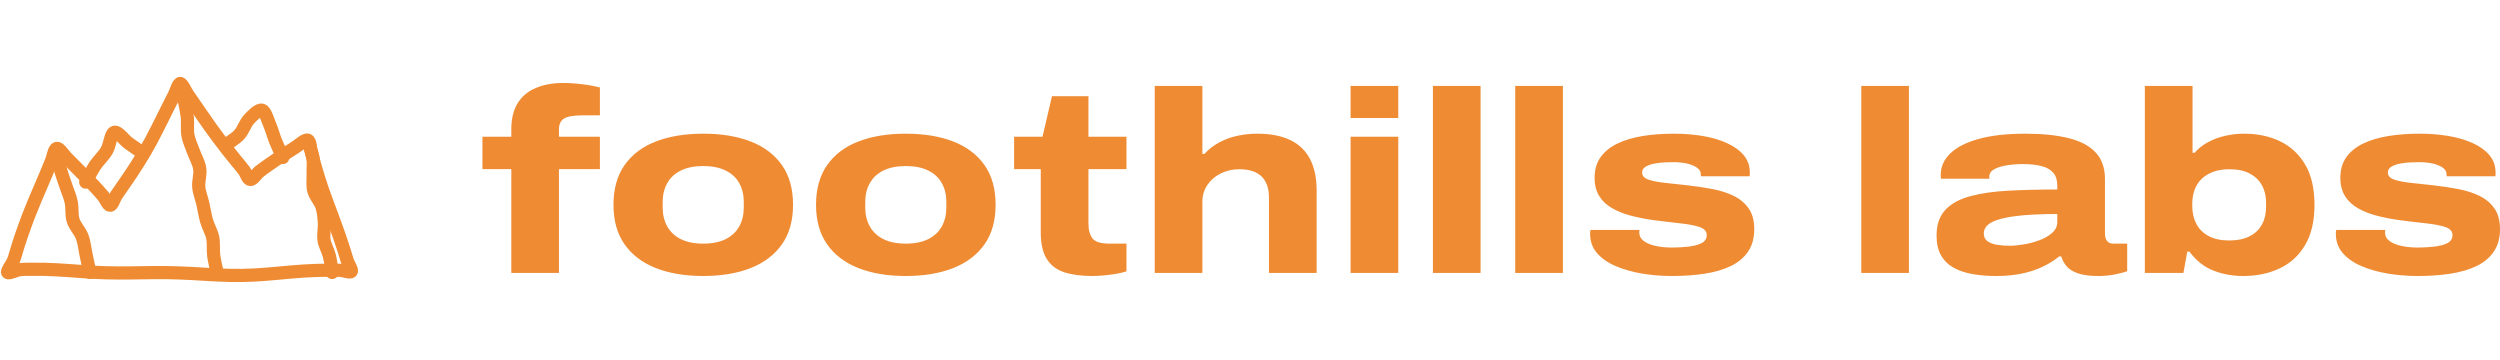
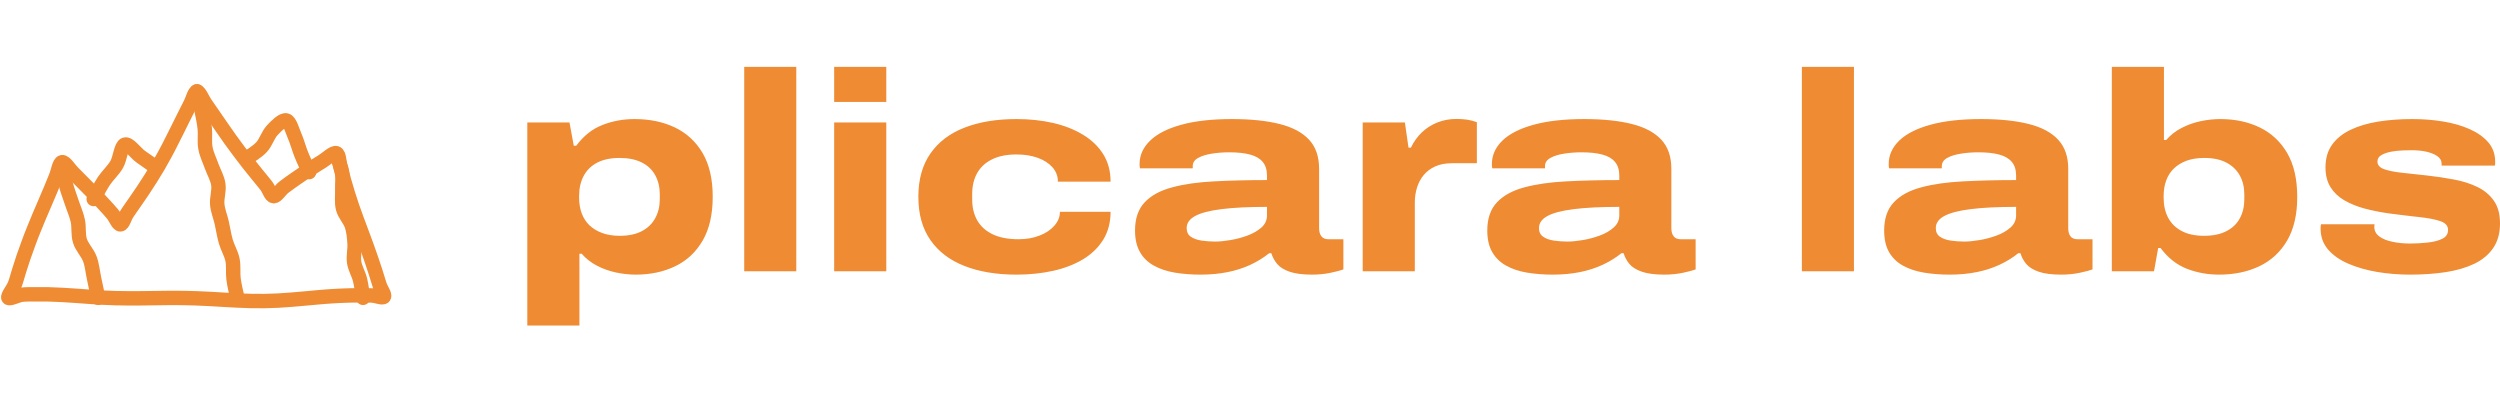
- <svg xmlns="http://www.w3.org/2000/svg" viewBox="0 0 445.66 64" width="445.66" height="64" role="img" aria-label="Foothills Labs">
+ <svg xmlns="http://www.w3.org/2000/svg" viewBox="0 0 407.74 64" width="407.74" height="64" role="img" aria-label="Plicara Labs">
  <g transform="translate(0 0)">
    <g fill="none" stroke="#EE8B33" stroke-width="2.35" stroke-linecap="round" stroke-linejoin="round">
      <path d="M 1.37 48.57 C 1.17 48.3 2.11 47.17 2.4 46.44 C 2.69 45.7 2.87 44.92 3.11 44.17 C 3.35 43.42 3.59 42.66 3.84 41.92 C 4.1 41.17 4.36 40.43 4.64 39.69 C 4.91 38.95 5.19 38.21 5.49 37.48 C 5.78 36.75 6.09 36.02 6.39 35.29 C 6.7 34.57 7.01 33.84 7.32 33.12 C 7.63 32.39 7.94 31.67 8.25 30.94 C 8.55 30.21 8.83 29.5 9.15 28.75 C 9.46 28 9.66 26.55 10.12 26.45 C 10.58 26.35 11.33 27.6 11.9 28.16 C 12.47 28.72 13 29.26 13.55 29.82 C 14.1 30.37 14.65 30.92 15.19 31.48 C 15.73 32.03 16.27 32.59 16.79 33.16 C 17.32 33.74 17.88 34.33 18.35 34.9 C 18.83 35.47 19.25 36.62 19.64 36.6 C 20.04 36.59 20.33 35.43 20.73 34.82 C 21.13 34.21 21.6 33.55 22.04 32.92 C 22.47 32.29 22.91 31.66 23.34 31.02 C 23.76 30.38 24.18 29.74 24.59 29.09 C 25 28.45 25.4 27.79 25.79 27.13 C 26.17 26.47 26.55 25.8 26.91 25.13 C 27.27 24.46 27.63 23.78 27.97 23.09 C 28.32 22.41 28.66 21.72 29 21.04 C 29.34 20.35 29.68 19.66 30.02 18.98 C 30.36 18.29 30.71 17.61 31.06 16.93 C 31.41 16.26 31.72 14.94 32.12 14.92 C 32.52 14.91 33.03 16.21 33.48 16.86 C 33.94 17.51 34.39 18.17 34.84 18.83 C 35.3 19.48 35.74 20.14 36.2 20.8 C 36.65 21.45 37.11 22.11 37.57 22.76 C 38.04 23.4 38.51 24.05 38.99 24.69 C 39.46 25.32 39.95 25.96 40.44 26.59 C 40.94 27.22 41.44 27.84 41.94 28.46 C 42.44 29.08 43 29.73 43.45 30.32 C 43.9 30.91 44.16 31.96 44.63 32 C 45.1 32.04 45.67 31.03 46.29 30.54 C 46.91 30.06 47.64 29.55 48.33 29.07 C 49.02 28.59 49.72 28.12 50.43 27.67 C 51.13 27.21 51.82 26.77 52.56 26.32 C 53.3 25.87 54.36 24.82 54.85 24.98 C 55.35 25.14 55.32 26.53 55.53 27.28 C 55.74 28.02 55.91 28.73 56.12 29.46 C 56.32 30.18 56.53 30.9 56.76 31.62 C 56.98 32.33 57.22 33.05 57.46 33.76 C 57.71 34.47 57.96 35.17 58.22 35.88 C 58.48 36.58 58.75 37.29 59.01 37.99 C 59.27 38.69 59.53 39.4 59.79 40.1 C 60.04 40.81 60.3 41.52 60.54 42.23 C 60.78 42.94 61.02 43.65 61.25 44.36 C 61.48 45.08 61.7 45.84 61.92 46.51 C 62.15 47.19 62.83 48.12 62.62 48.4 C 62.41 48.68 61.36 48.23 60.67 48.19 C 59.98 48.16 59.21 48.16 58.48 48.17 C 57.74 48.17 57.01 48.18 56.28 48.21 C 55.55 48.23 54.81 48.27 54.08 48.32 C 53.35 48.36 52.62 48.43 51.89 48.49 C 51.15 48.55 50.42 48.62 49.69 48.69 C 48.96 48.75 48.23 48.82 47.49 48.88 C 46.76 48.94 46.03 48.99 45.3 49.03 C 44.56 49.06 43.83 49.09 43.1 49.1 C 42.37 49.11 41.64 49.1 40.9 49.09 C 40.17 49.07 39.44 49.04 38.71 49.01 C 37.98 48.98 37.24 48.93 36.51 48.89 C 35.78 48.85 35.05 48.8 34.31 48.76 C 33.58 48.72 32.85 48.68 32.12 48.66 C 31.39 48.63 30.65 48.61 29.92 48.6 C 29.19 48.59 28.46 48.59 27.73 48.59 C 26.99 48.6 26.26 48.61 25.53 48.62 C 24.8 48.63 24.06 48.65 23.33 48.65 C 22.6 48.66 21.87 48.67 21.14 48.66 C 20.4 48.66 19.67 48.65 18.94 48.63 C 18.21 48.61 17.48 48.57 16.74 48.54 C 16.01 48.5 15.28 48.45 14.55 48.4 C 13.81 48.35 13.08 48.29 12.35 48.24 C 11.62 48.19 10.89 48.14 10.15 48.1 C 9.42 48.06 8.69 48.03 7.96 48.01 C 7.23 48 6.49 47.99 5.76 48 C 5.03 48.01 4.3 47.98 3.56 48.07 C 2.83 48.17 1.56 48.84 1.37 48.57 Z" />
      <path d="M 10.15 26.61 C 10.24 27.14 10.43 28.77 10.68 29.83 C 10.93 30.88 11.33 31.89 11.67 32.93 C 12 33.96 12.47 34.95 12.69 36.01 C 12.92 37.07 12.71 38.25 13.04 39.28 C 13.36 40.32 14.26 41.19 14.65 42.21 C 15.03 43.23 15.11 44.33 15.34 45.39 C 15.56 46.45 15.9 48.04 16.01 48.57" />
      <path d="M 32.12 14.89 C 32.24 15.4 32.65 16.91 32.86 17.93 C 33.07 18.94 33.29 19.96 33.4 21 C 33.5 22.04 33.31 23.13 33.51 24.16 C 33.69 25.18 34.18 26.14 34.53 27.13 C 34.89 28.12 35.47 29.07 35.61 30.1 C 35.76 31.13 35.34 32.28 35.43 33.32 C 35.52 34.36 35.94 35.34 36.17 36.35 C 36.4 37.37 36.54 38.4 36.83 39.4 C 37.12 40.4 37.71 41.35 37.92 42.37 C 38.13 43.39 37.96 44.48 38.09 45.51 C 38.22 46.55 38.6 48.06 38.71 48.57" />
      <path d="M 54.81 25.14 C 54.97 25.62 55.6 27.02 55.77 27.99 C 55.94 28.97 55.79 30.01 55.82 31.02 C 55.85 32.02 55.69 33.06 55.95 34.02 C 56.2 34.99 57.06 35.84 57.38 36.79 C 57.69 37.74 57.76 38.74 57.83 39.73 C 57.89 40.73 57.61 41.8 57.76 42.78 C 57.91 43.76 58.48 44.67 58.72 45.63 C 58.96 46.6 59.13 48.08 59.21 48.57" />
      <path d="M 15.28 32.46 C 15.56 31.97 16.32 30.46 16.95 29.51 C 17.58 28.57 18.47 27.8 19.04 26.81 C 19.61 25.82 19.73 23.79 20.38 23.58 C 21.03 23.37 22.08 24.92 22.94 25.54 C 23.8 26.17 25.1 27.04 25.53 27.34" />
      <path d="M 40.17 25.87 C 40.59 25.56 41.98 24.75 42.67 23.98 C 43.37 23.22 43.7 22.01 44.37 21.28 C 45.03 20.56 46.07 19.49 46.69 19.64 C 47.3 19.79 47.65 21.26 48.06 22.18 C 48.46 23.1 48.74 24.19 49.13 25.17 C 49.52 26.15 50.21 27.59 50.42 28.07" />
    </g>
  </g>
-   <g fill="#EE8B33" transform="translate(85.51 48.65)">
-     <path d="M5.64 0V-18.5H0.49V-24.27H5.64V-25.58Q5.64 -28.43 6.77 -30.26Q7.91 -32.09 10.01 -32.97Q12.11 -33.86 14.93 -33.86Q15.92 -33.86 17.1 -33.76Q18.28 -33.65 19.41 -33.48Q20.54 -33.3 21.43 -33.05V-28.09H18.4Q15.98 -28.09 15.06 -27.53Q14.13 -26.97 14.13 -25.57V-24.27H21.43V-18.5H14.13V0Z M39.85 0.55Q35.01 0.55 31.41 -0.86Q27.81 -2.28 25.83 -5.09Q23.85 -7.91 23.85 -12.14Q23.85 -16.4 25.83 -19.22Q27.81 -22.04 31.41 -23.43Q35.01 -24.82 39.85 -24.82Q44.7 -24.82 48.3 -23.43Q51.89 -22.04 53.88 -19.22Q55.86 -16.4 55.86 -12.14Q55.86 -7.91 53.88 -5.09Q51.89 -2.28 48.3 -0.86Q44.7 0.55 39.85 0.55ZM39.85 -5.22Q42.25 -5.22 43.87 -6.03Q45.48 -6.85 46.28 -8.3Q47.08 -9.76 47.08 -11.68V-12.6Q47.08 -14.55 46.28 -15.99Q45.48 -17.44 43.87 -18.24Q42.25 -19.05 39.85 -19.05Q37.45 -19.05 35.84 -18.24Q34.23 -17.44 33.43 -15.99Q32.62 -14.55 32.62 -12.6V-11.68Q32.62 -9.76 33.43 -8.3Q34.23 -6.85 35.84 -6.03Q37.45 -5.22 39.85 -5.22Z M75.96 0.55Q71.12 0.55 67.52 -0.86Q63.92 -2.28 61.94 -5.09Q59.96 -7.91 59.96 -12.14Q59.96 -16.4 61.94 -19.22Q63.92 -22.04 67.52 -23.43Q71.12 -24.82 75.96 -24.82Q80.81 -24.82 84.41 -23.43Q88 -22.04 89.99 -19.22Q91.97 -16.4 91.97 -12.14Q91.97 -7.91 89.99 -5.09Q88 -2.28 84.41 -0.86Q80.81 0.55 75.96 0.55ZM75.96 -5.22Q78.36 -5.22 79.98 -6.03Q81.59 -6.85 82.39 -8.3Q83.19 -9.76 83.19 -11.68V-12.6Q83.19 -14.55 82.39 -15.99Q81.59 -17.44 79.98 -18.24Q78.36 -19.05 75.96 -19.05Q73.56 -19.05 71.95 -18.24Q70.34 -17.44 69.54 -15.99Q68.73 -14.55 68.73 -12.6V-11.68Q68.73 -9.76 69.54 -8.3Q70.34 -6.85 71.95 -6.03Q73.56 -5.22 75.96 -5.22Z M109.24 0.55Q106.22 0.55 104.17 -0.13Q102.11 -0.82 101.07 -2.52Q100.02 -4.22 100.02 -7.26V-18.5H95.27V-24.27H100.33L102.02 -31.5H108.52V-24.27H115.3V-18.5H108.52V-8.82Q108.52 -7.07 109.25 -6.14Q109.98 -5.22 112.27 -5.22H115.3V-0.28Q114.65 -0.05 113.53 0.15Q112.4 0.34 111.24 0.45Q110.07 0.55 109.24 0.55Z M120.34 0V-33.33H128.83V-21.21H129.18Q130.44 -22.55 131.98 -23.34Q133.51 -24.13 135.21 -24.47Q136.91 -24.82 138.59 -24.82Q142.12 -24.82 144.47 -23.7Q146.82 -22.58 148.01 -20.32Q149.2 -18.05 149.2 -14.65V0H140.7V-13.47Q140.7 -14.71 140.35 -15.66Q140 -16.62 139.34 -17.24Q138.67 -17.86 137.69 -18.17Q136.71 -18.48 135.43 -18.48Q133.61 -18.48 132.11 -17.74Q130.62 -17 129.73 -15.69Q128.83 -14.38 128.83 -12.66V0Z M155.25 -27.62V-33.33H163.75V-27.62ZM155.25 0V-24.27H163.75V0Z M169.93 0V-33.33H178.42V0Z M184.6 0V-33.33H193.1V0Z M212.53 0.55Q209.81 0.55 207.21 0.12Q204.61 -0.32 202.53 -1.21Q200.44 -2.09 199.19 -3.52Q197.95 -4.95 197.95 -6.96Q197.95 -7.14 197.96 -7.31Q197.97 -7.48 198.02 -7.66H206.75Q206.73 -7.54 206.72 -7.42Q206.71 -7.29 206.71 -7.2Q206.73 -6.25 207.55 -5.66Q208.36 -5.07 209.69 -4.8Q211.01 -4.52 212.55 -4.52Q213.87 -4.52 215.32 -4.67Q216.76 -4.81 217.75 -5.27Q218.74 -5.74 218.74 -6.74Q218.74 -7.76 217.43 -8.19Q216.13 -8.62 213.92 -8.85Q211.72 -9.09 208.98 -9.45Q206.92 -9.75 205.08 -10.24Q203.25 -10.74 201.82 -11.57Q200.39 -12.4 199.57 -13.71Q198.75 -15.03 198.75 -16.94Q198.75 -19.15 199.83 -20.65Q200.91 -22.15 202.84 -23.07Q204.77 -23.99 207.35 -24.41Q209.93 -24.82 212.92 -24.82Q215.54 -24.82 217.96 -24.42Q220.38 -24.02 222.28 -23.17Q224.19 -22.32 225.31 -21.01Q226.42 -19.7 226.42 -17.89Q226.42 -17.73 226.42 -17.55Q226.42 -17.36 226.38 -17.23H217.69V-17.51Q217.69 -18.3 216.98 -18.78Q216.26 -19.27 215.16 -19.51Q214.06 -19.74 212.83 -19.74Q212.35 -19.74 211.42 -19.71Q210.49 -19.68 209.52 -19.51Q208.56 -19.34 207.89 -18.96Q207.22 -18.59 207.22 -17.89Q207.22 -17.02 208.36 -16.63Q209.49 -16.24 211.34 -16.05Q213.19 -15.86 215.36 -15.61Q217.58 -15.36 219.71 -14.96Q221.84 -14.56 223.53 -13.74Q225.22 -12.92 226.21 -11.5Q227.21 -10.08 227.21 -7.8Q227.21 -5.42 226.11 -3.8Q225.02 -2.19 223.04 -1.23Q221.07 -0.28 218.38 0.14Q215.7 0.55 212.53 0.55Z M246.29 0V-33.33H254.78V0Z M270.39 0.55Q268.13 0.55 266.18 0.22Q264.23 -0.11 262.77 -0.92Q261.32 -1.72 260.51 -3.12Q259.71 -4.51 259.71 -6.65Q259.71 -9.57 261.28 -11.24Q262.85 -12.91 265.74 -13.68Q268.64 -14.46 272.57 -14.66Q276.5 -14.87 281.23 -14.87V-15.61Q281.23 -17 280.53 -17.83Q279.84 -18.67 278.47 -19.03Q277.11 -19.4 275.06 -19.4Q273.59 -19.4 272.23 -19.18Q270.86 -18.97 269.99 -18.48Q269.11 -17.99 269.11 -17.14V-16.79H260.52Q260.47 -16.97 260.46 -17.12Q260.45 -17.26 260.45 -17.47Q260.45 -19.63 262.15 -21.29Q263.85 -22.95 267.21 -23.88Q270.57 -24.82 275.52 -24.82Q280.09 -24.82 283.27 -24.02Q286.44 -23.23 288.08 -21.46Q289.73 -19.69 289.73 -16.71V-7.01Q289.73 -6.21 290.08 -5.72Q290.44 -5.22 291.24 -5.22H293.69V-0.3Q293.03 -0.05 291.61 0.25Q290.19 0.55 288.57 0.55Q286.29 0.55 284.93 0.08Q283.56 -0.39 282.89 -1.18Q282.22 -1.98 281.94 -2.94H281.57Q280.26 -1.87 278.55 -1.07Q276.85 -0.27 274.8 0.14Q272.76 0.55 270.39 0.55ZM272.78 -4.84Q273.82 -4.84 275.24 -5.08Q276.66 -5.31 278.04 -5.82Q279.42 -6.33 280.32 -7.14Q281.23 -7.94 281.23 -9.11V-10.5Q276.7 -10.5 273.8 -10.13Q270.89 -9.76 269.51 -9.01Q268.13 -8.26 268.13 -7.04Q268.13 -6.1 268.81 -5.63Q269.49 -5.16 270.57 -5Q271.64 -4.84 272.78 -4.84Z M314.34 0.55Q311.54 0.55 309.07 -0.41Q306.59 -1.38 304.79 -3.79H304.4L303.72 0H296.84V-33.33H305.34V-21.41H305.71Q306.75 -22.61 308.2 -23.36Q309.65 -24.12 311.3 -24.47Q312.94 -24.82 314.53 -24.82Q318.14 -24.82 320.97 -23.45Q323.8 -22.08 325.44 -19.28Q327.08 -16.47 327.08 -12.12Q327.08 -7.82 325.43 -5Q323.77 -2.18 320.9 -0.82Q318.03 0.55 314.34 0.55ZM311.88 -5.78Q314.05 -5.78 315.51 -6.53Q316.98 -7.27 317.71 -8.62Q318.45 -9.97 318.45 -11.75V-12.52Q318.45 -14.3 317.71 -15.62Q316.98 -16.95 315.53 -17.72Q314.09 -18.48 311.92 -18.48Q310.27 -18.48 309.04 -18.03Q307.8 -17.57 306.96 -16.76Q306.12 -15.95 305.71 -14.81Q305.29 -13.68 305.29 -12.28V-11.96Q305.29 -10.14 306.02 -8.74Q306.76 -7.34 308.23 -6.56Q309.71 -5.78 311.88 -5.78Z M345.47 0.55Q342.75 0.55 340.15 0.12Q337.55 -0.32 335.47 -1.21Q333.38 -2.09 332.13 -3.52Q330.89 -4.95 330.89 -6.96Q330.89 -7.14 330.9 -7.31Q330.91 -7.48 330.96 -7.66H339.69Q339.67 -7.54 339.66 -7.42Q339.65 -7.29 339.65 -7.2Q339.67 -6.25 340.49 -5.66Q341.3 -5.07 342.63 -4.8Q343.95 -4.52 345.49 -4.52Q346.81 -4.52 348.26 -4.67Q349.7 -4.81 350.69 -5.27Q351.68 -5.74 351.68 -6.74Q351.68 -7.76 350.37 -8.19Q349.07 -8.62 346.86 -8.85Q344.66 -9.09 341.92 -9.45Q339.86 -9.75 338.02 -10.24Q336.19 -10.74 334.76 -11.57Q333.33 -12.4 332.51 -13.71Q331.69 -15.03 331.69 -16.94Q331.69 -19.15 332.77 -20.65Q333.85 -22.15 335.78 -23.07Q337.71 -23.99 340.29 -24.41Q342.87 -24.82 345.86 -24.82Q348.48 -24.82 350.9 -24.42Q353.32 -24.02 355.22 -23.17Q357.13 -22.32 358.25 -21.01Q359.36 -19.7 359.36 -17.89Q359.36 -17.73 359.36 -17.55Q359.36 -17.36 359.32 -17.23H350.63V-17.51Q350.63 -18.3 349.92 -18.78Q349.2 -19.27 348.1 -19.51Q347 -19.74 345.77 -19.74Q345.29 -19.74 344.36 -19.71Q343.43 -19.68 342.46 -19.51Q341.5 -19.34 340.83 -18.96Q340.16 -18.59 340.16 -17.89Q340.16 -17.02 341.3 -16.63Q342.43 -16.24 344.28 -16.05Q346.13 -15.86 348.3 -15.61Q350.52 -15.36 352.65 -14.96Q354.78 -14.56 356.47 -13.74Q358.16 -12.92 359.15 -11.5Q360.15 -10.08 360.15 -7.8Q360.15 -5.42 359.05 -3.8Q357.96 -2.19 355.98 -1.23Q354.01 -0.28 351.32 0.14Q348.64 0.55 345.47 0.55Z" />
+   <g fill="#EE8B33" transform="translate(83.01 44.24)">
+     <path d="M2.99 8.85V-24.27H9.87L10.57 -20.47H10.97Q12.77 -22.89 15.23 -23.85Q17.69 -24.82 20.49 -24.82Q24.19 -24.82 27.06 -23.45Q29.93 -22.08 31.58 -19.28Q33.23 -16.47 33.23 -12.14Q33.23 -7.82 31.59 -5Q29.95 -2.18 27.12 -0.82Q24.29 0.55 20.68 0.55Q19.1 0.55 17.45 0.2Q15.8 -0.15 14.35 -0.91Q12.9 -1.66 11.86 -2.86H11.49V8.85ZM18.07 -5.78Q20.24 -5.78 21.69 -6.55Q23.13 -7.31 23.86 -8.67Q24.6 -10.02 24.6 -11.75V-12.52Q24.6 -14.3 23.86 -15.65Q23.13 -17 21.66 -17.74Q20.2 -18.48 18.03 -18.48Q15.86 -18.48 14.38 -17.71Q12.91 -16.93 12.18 -15.54Q11.44 -14.15 11.44 -12.3V-11.98Q11.44 -10.61 11.86 -9.46Q12.28 -8.32 13.11 -7.51Q13.95 -6.7 15.19 -6.24Q16.43 -5.78 18.07 -5.78Z M38.37 0V-33.33H46.86V0Z M53.04 -27.62V-33.33H61.54V-27.62ZM53.04 0V-24.27H61.54V0Z M82.78 0.55Q77.91 0.55 74.32 -0.85Q70.72 -2.25 68.75 -5.07Q66.77 -7.89 66.77 -12.14Q66.77 -16.4 68.75 -19.22Q70.72 -22.04 74.32 -23.43Q77.91 -24.82 82.78 -24.82Q85.95 -24.82 88.73 -24.19Q91.51 -23.55 93.63 -22.26Q95.76 -20.97 96.94 -19.06Q98.12 -17.15 98.12 -14.61H89.53Q89.53 -15.97 88.63 -16.97Q87.73 -17.97 86.22 -18.51Q84.7 -19.05 82.78 -19.05Q80.38 -19.05 78.77 -18.24Q77.15 -17.44 76.35 -15.99Q75.55 -14.55 75.55 -12.6V-11.68Q75.55 -9.76 76.37 -8.3Q77.2 -6.85 78.88 -6.03Q80.57 -5.22 83.11 -5.22Q85.01 -5.22 86.54 -5.82Q88.07 -6.41 88.96 -7.44Q89.86 -8.46 89.86 -9.7H98.12Q98.12 -7.1 96.93 -5.16Q95.73 -3.22 93.64 -1.96Q91.54 -0.69 88.75 -0.07Q85.95 0.55 82.78 0.55Z M112.79 0.55Q110.53 0.55 108.58 0.22Q106.63 -0.11 105.18 -0.92Q103.72 -1.72 102.92 -3.12Q102.11 -4.51 102.11 -6.65Q102.11 -9.57 103.68 -11.24Q105.25 -12.91 108.15 -13.68Q111.04 -14.46 114.98 -14.66Q118.91 -14.87 123.63 -14.87V-15.61Q123.63 -17 122.94 -17.83Q122.24 -18.67 120.88 -19.03Q119.52 -19.4 117.46 -19.4Q115.99 -19.4 114.63 -19.18Q113.27 -18.97 112.39 -18.48Q111.52 -17.99 111.52 -17.14V-16.79H102.92Q102.88 -16.97 102.86 -17.12Q102.85 -17.26 102.85 -17.47Q102.85 -19.63 104.56 -21.29Q106.26 -22.95 109.61 -23.88Q112.97 -24.82 117.92 -24.82Q122.5 -24.82 125.67 -24.02Q128.84 -23.23 130.49 -21.46Q132.13 -19.69 132.13 -16.71V-7.01Q132.13 -6.21 132.49 -5.72Q132.85 -5.22 133.64 -5.22H136.09V-0.3Q135.43 -0.05 134.01 0.25Q132.59 0.55 130.97 0.55Q128.7 0.55 127.33 0.08Q125.97 -0.39 125.3 -1.18Q124.63 -1.98 124.34 -2.94H123.98Q122.66 -1.87 120.96 -1.07Q119.25 -0.27 117.21 0.14Q115.17 0.55 112.79 0.55ZM115.18 -4.84Q116.23 -4.84 117.64 -5.08Q119.06 -5.31 120.44 -5.82Q121.82 -6.33 122.73 -7.14Q123.63 -7.94 123.63 -9.11V-10.5Q119.11 -10.5 116.2 -10.13Q113.29 -9.76 111.91 -9.01Q110.53 -8.26 110.53 -7.04Q110.53 -6.1 111.21 -5.63Q111.89 -5.16 112.97 -5Q114.05 -4.84 115.18 -4.84Z M139.24 0V-24.27H146.12L146.71 -20.16H147.1Q147.81 -21.63 148.92 -22.68Q150.04 -23.73 151.48 -24.29Q152.91 -24.84 154.53 -24.84Q155.46 -24.84 156.29 -24.72Q157.12 -24.59 157.86 -24.31V-17.62H153.84Q152.22 -17.62 151.07 -17.1Q149.92 -16.58 149.18 -15.68Q148.45 -14.79 148.1 -13.65Q147.74 -12.51 147.74 -11.22V0Z M170.25 0.55Q167.98 0.55 166.03 0.22Q164.08 -0.11 162.63 -0.92Q161.18 -1.72 160.37 -3.12Q159.56 -4.51 159.56 -6.65Q159.56 -9.57 161.14 -11.24Q162.71 -12.91 165.6 -13.68Q168.5 -14.46 172.43 -14.66Q176.36 -14.87 181.09 -14.87V-15.61Q181.09 -17 180.39 -17.83Q179.69 -18.67 178.33 -19.03Q176.97 -19.4 174.92 -19.4Q173.45 -19.4 172.08 -19.18Q170.72 -18.97 169.85 -18.48Q168.97 -17.99 168.97 -17.14V-16.79H160.38Q160.33 -16.97 160.32 -17.12Q160.31 -17.26 160.31 -17.47Q160.31 -19.63 162.01 -21.29Q163.71 -22.95 167.07 -23.88Q170.42 -24.82 175.37 -24.82Q179.95 -24.82 183.12 -24.02Q186.29 -23.23 187.94 -21.46Q189.58 -19.69 189.58 -16.71V-7.01Q189.58 -6.21 189.94 -5.72Q190.3 -5.22 191.1 -5.22H193.54V-0.3Q192.88 -0.05 191.47 0.25Q190.05 0.55 188.42 0.55Q186.15 0.55 184.79 0.08Q183.42 -0.39 182.75 -1.18Q182.08 -1.98 181.8 -2.94H181.43Q180.12 -1.87 178.41 -1.07Q176.7 -0.27 174.66 0.14Q172.62 0.55 170.25 0.55ZM172.63 -4.84Q173.68 -4.84 175.1 -5.08Q176.52 -5.31 177.9 -5.82Q179.28 -6.33 180.18 -7.14Q181.09 -7.94 181.09 -9.11V-10.5Q176.56 -10.5 173.65 -10.13Q170.75 -9.76 169.37 -9.01Q167.99 -8.26 167.99 -7.04Q167.99 -6.1 168.67 -5.63Q169.35 -5.16 170.42 -5Q171.5 -4.84 172.63 -4.84Z M210.87 0V-33.33H219.36V0Z M234.97 0.55Q232.71 0.55 230.76 0.22Q228.81 -0.11 227.35 -0.92Q225.9 -1.72 225.09 -3.12Q224.29 -4.51 224.29 -6.65Q224.29 -9.57 225.86 -11.24Q227.43 -12.91 230.32 -13.68Q233.22 -14.46 237.15 -14.66Q241.08 -14.87 245.81 -14.87V-15.61Q245.81 -17 245.11 -17.83Q244.42 -18.67 243.05 -19.03Q241.69 -19.4 239.64 -19.4Q238.17 -19.4 236.81 -19.18Q235.44 -18.97 234.57 -18.48Q233.69 -17.99 233.69 -17.14V-16.79H225.1Q225.05 -16.97 225.04 -17.12Q225.03 -17.26 225.03 -17.47Q225.03 -19.63 226.73 -21.29Q228.43 -22.95 231.79 -23.88Q235.15 -24.82 240.1 -24.82Q244.67 -24.82 247.85 -24.02Q251.02 -23.23 252.66 -21.46Q254.31 -19.69 254.31 -16.71V-7.01Q254.31 -6.21 254.66 -5.72Q255.02 -5.22 255.82 -5.22H258.27V-0.3Q257.61 -0.05 256.19 0.25Q254.77 0.55 253.15 0.55Q250.87 0.55 249.51 0.08Q248.14 -0.39 247.47 -1.18Q246.8 -1.98 246.52 -2.94H246.15Q244.84 -1.87 243.13 -1.07Q241.43 -0.27 239.38 0.14Q237.34 0.55 234.97 0.55ZM237.36 -4.84Q238.4 -4.84 239.82 -5.08Q241.24 -5.31 242.62 -5.82Q244 -6.33 244.9 -7.14Q245.81 -7.94 245.81 -9.11V-10.5Q241.28 -10.5 238.38 -10.13Q235.47 -9.76 234.09 -9.01Q232.71 -8.26 232.71 -7.04Q232.71 -6.1 233.39 -5.63Q234.07 -5.16 235.15 -5Q236.22 -4.84 237.36 -4.84Z M278.92 0.55Q276.12 0.55 273.65 -0.41Q271.17 -1.38 269.37 -3.79H268.98L268.3 0H261.42V-33.33H269.92V-21.41H270.29Q271.33 -22.61 272.78 -23.36Q274.23 -24.12 275.88 -24.47Q277.52 -24.82 279.11 -24.82Q282.72 -24.82 285.55 -23.45Q288.38 -22.08 290.02 -19.28Q291.66 -16.47 291.66 -12.12Q291.66 -7.82 290.01 -5Q288.35 -2.18 285.48 -0.82Q282.61 0.55 278.92 0.55ZM276.46 -5.78Q278.63 -5.78 280.09 -6.53Q281.56 -7.27 282.29 -8.62Q283.03 -9.97 283.03 -11.75V-12.52Q283.03 -14.3 282.29 -15.62Q281.56 -16.95 280.11 -17.72Q278.67 -18.48 276.5 -18.48Q274.85 -18.48 273.62 -18.03Q272.38 -17.57 271.54 -16.76Q270.7 -15.95 270.29 -14.81Q269.87 -13.68 269.87 -12.28V-11.96Q269.87 -10.14 270.6 -8.74Q271.34 -7.34 272.81 -6.56Q274.29 -5.78 276.46 -5.78Z M310.05 0.55Q307.33 0.55 304.73 0.12Q302.13 -0.32 300.05 -1.21Q297.96 -2.09 296.71 -3.52Q295.47 -4.95 295.47 -6.96Q295.47 -7.14 295.48 -7.31Q295.49 -7.48 295.54 -7.66H304.27Q304.25 -7.54 304.24 -7.42Q304.23 -7.29 304.23 -7.2Q304.25 -6.25 305.07 -5.66Q305.88 -5.07 307.21 -4.8Q308.53 -4.52 310.07 -4.52Q311.39 -4.52 312.84 -4.67Q314.28 -4.81 315.27 -5.27Q316.26 -5.74 316.26 -6.74Q316.26 -7.76 314.95 -8.19Q313.65 -8.62 311.44 -8.85Q309.24 -9.09 306.5 -9.45Q304.44 -9.75 302.6 -10.24Q300.77 -10.74 299.34 -11.57Q297.91 -12.4 297.09 -13.71Q296.27 -15.03 296.27 -16.94Q296.27 -19.15 297.35 -20.65Q298.43 -22.15 300.36 -23.07Q302.29 -23.99 304.87 -24.41Q307.45 -24.82 310.44 -24.82Q313.06 -24.82 315.48 -24.42Q317.9 -24.02 319.8 -23.17Q321.71 -22.32 322.83 -21.01Q323.94 -19.7 323.94 -17.89Q323.94 -17.73 323.94 -17.55Q323.94 -17.36 323.9 -17.23H315.21V-17.51Q315.21 -18.3 314.5 -18.78Q313.78 -19.27 312.68 -19.51Q311.58 -19.74 310.35 -19.74Q309.87 -19.74 308.94 -19.71Q308.01 -19.68 307.04 -19.51Q306.08 -19.34 305.41 -18.96Q304.74 -18.59 304.74 -17.89Q304.74 -17.02 305.88 -16.63Q307.01 -16.24 308.86 -16.05Q310.71 -15.86 312.88 -15.61Q315.1 -15.36 317.23 -14.96Q319.36 -14.56 321.05 -13.74Q322.74 -12.92 323.73 -11.5Q324.73 -10.08 324.73 -7.8Q324.73 -5.42 323.63 -3.8Q322.54 -2.19 320.56 -1.23Q318.59 -0.28 315.9 0.14Q313.22 0.55 310.05 0.55Z" />
  </g>
</svg>
